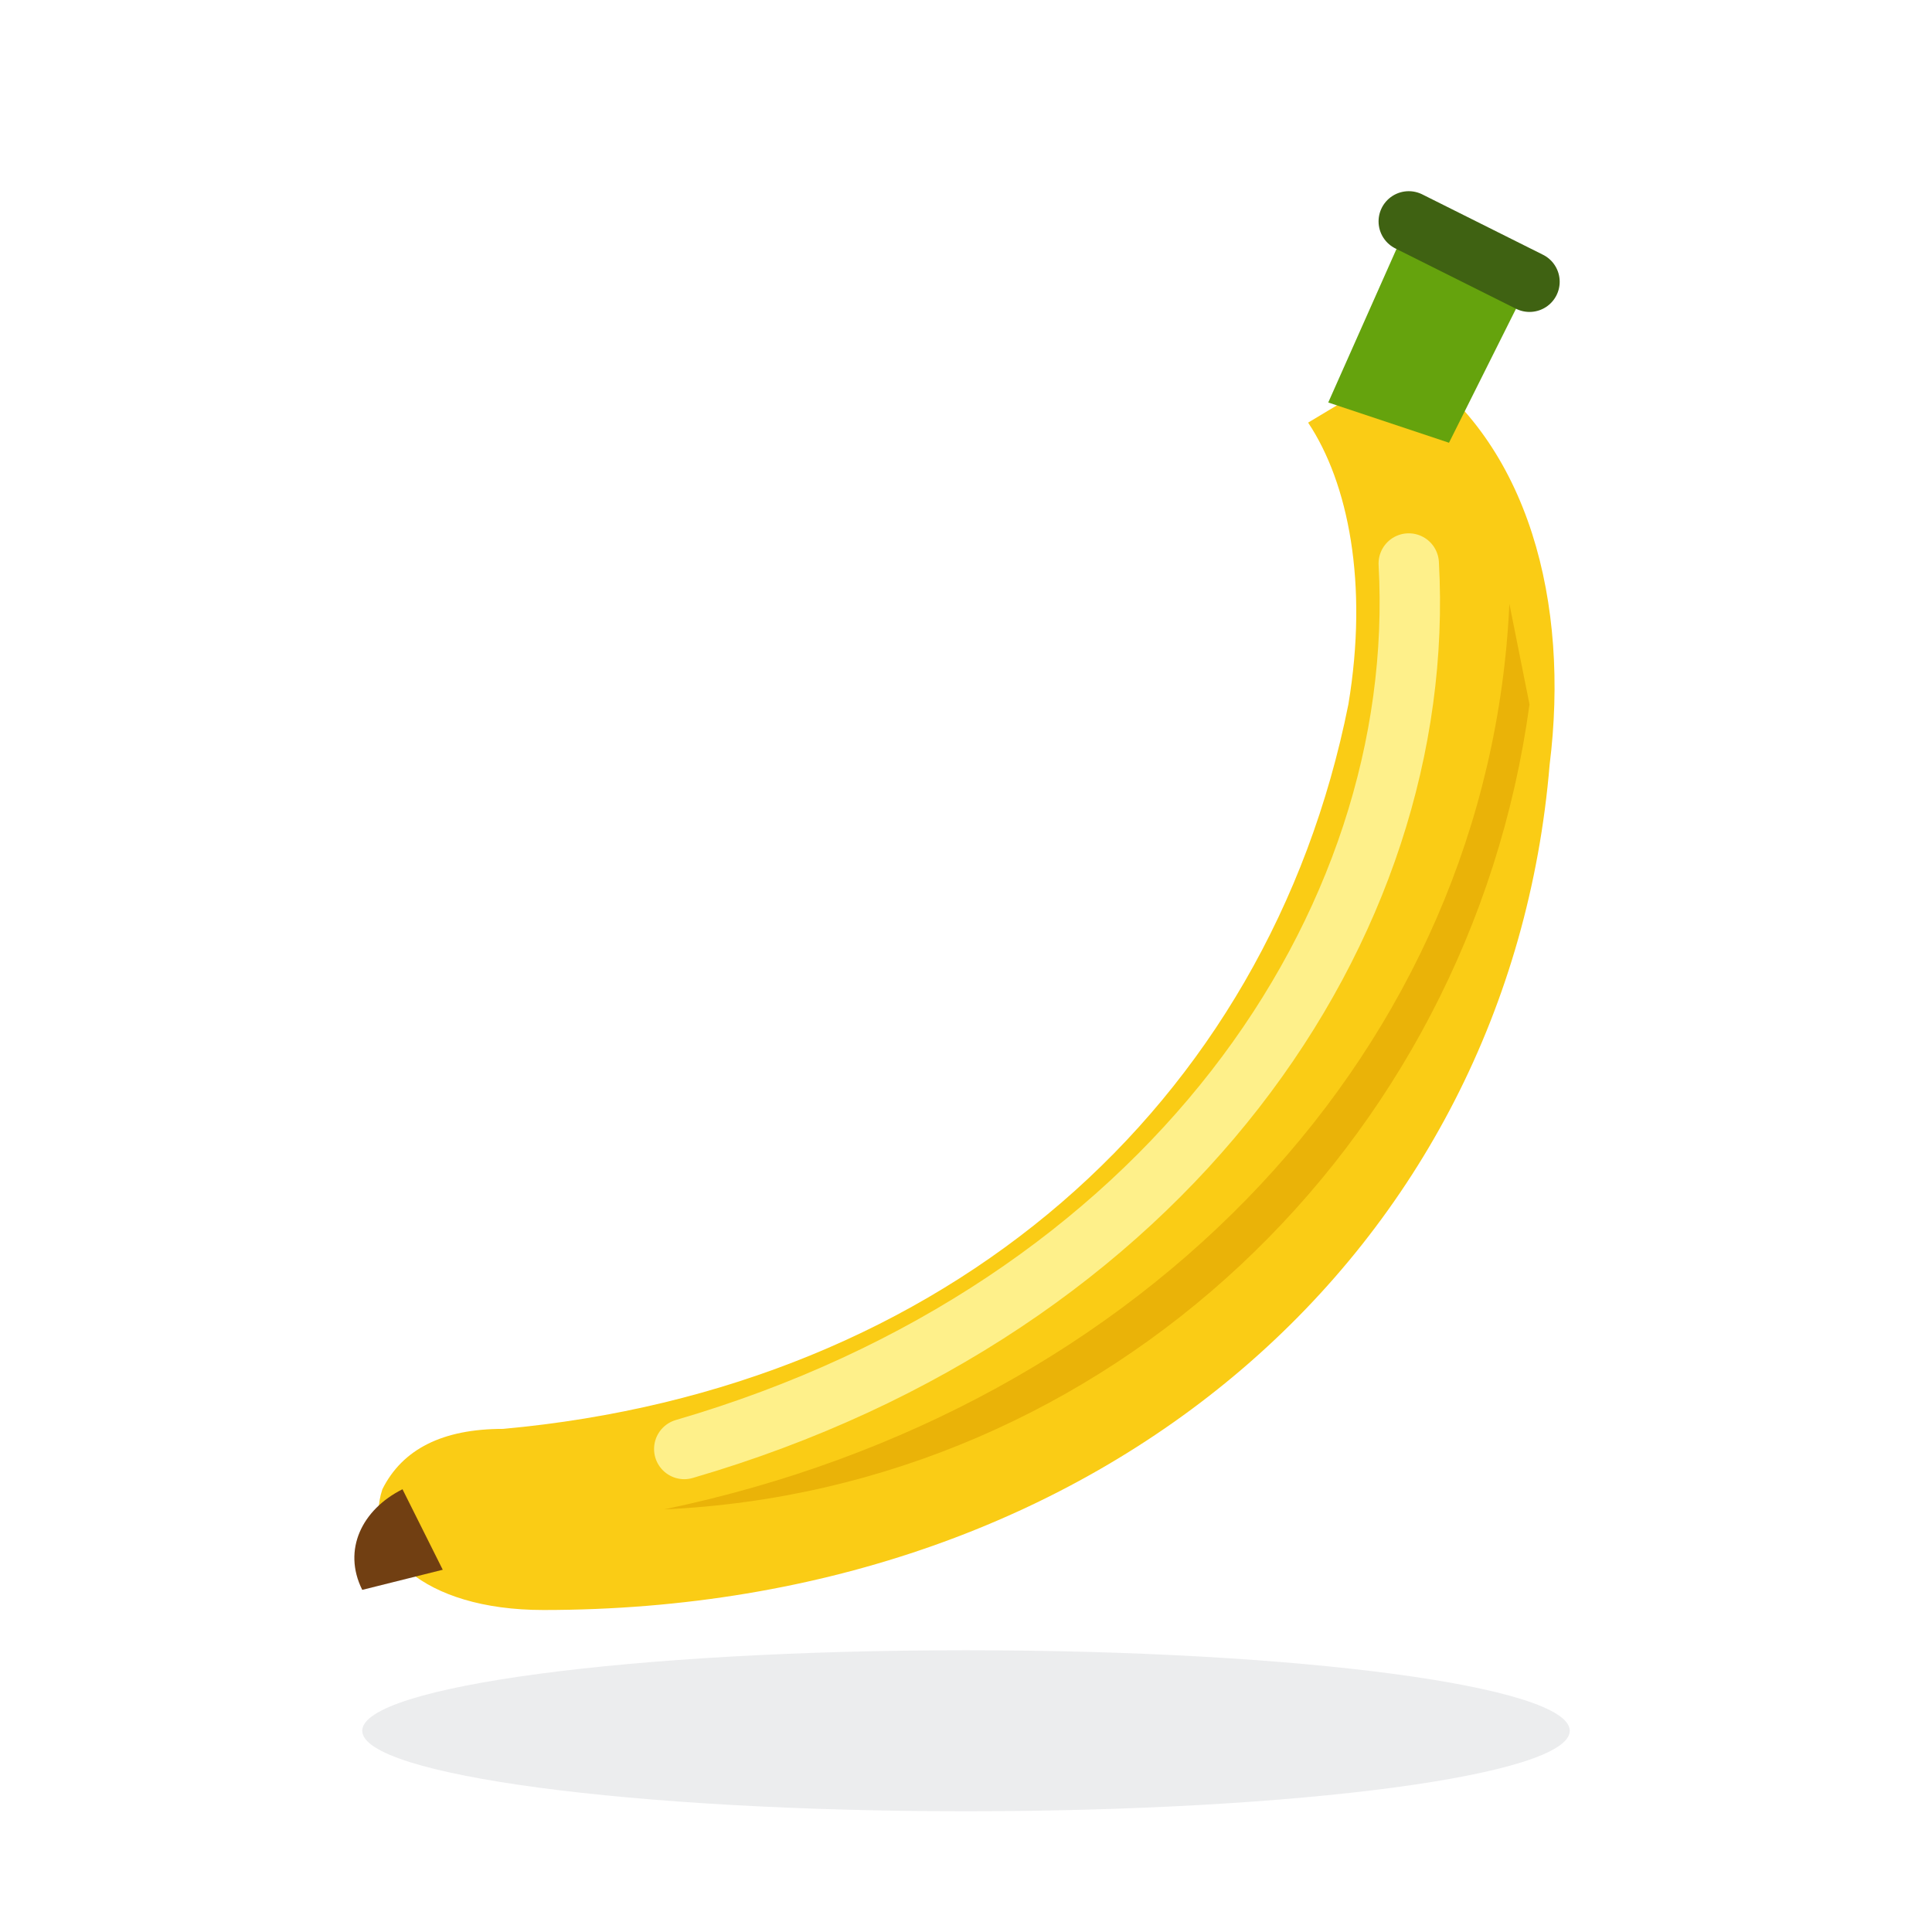
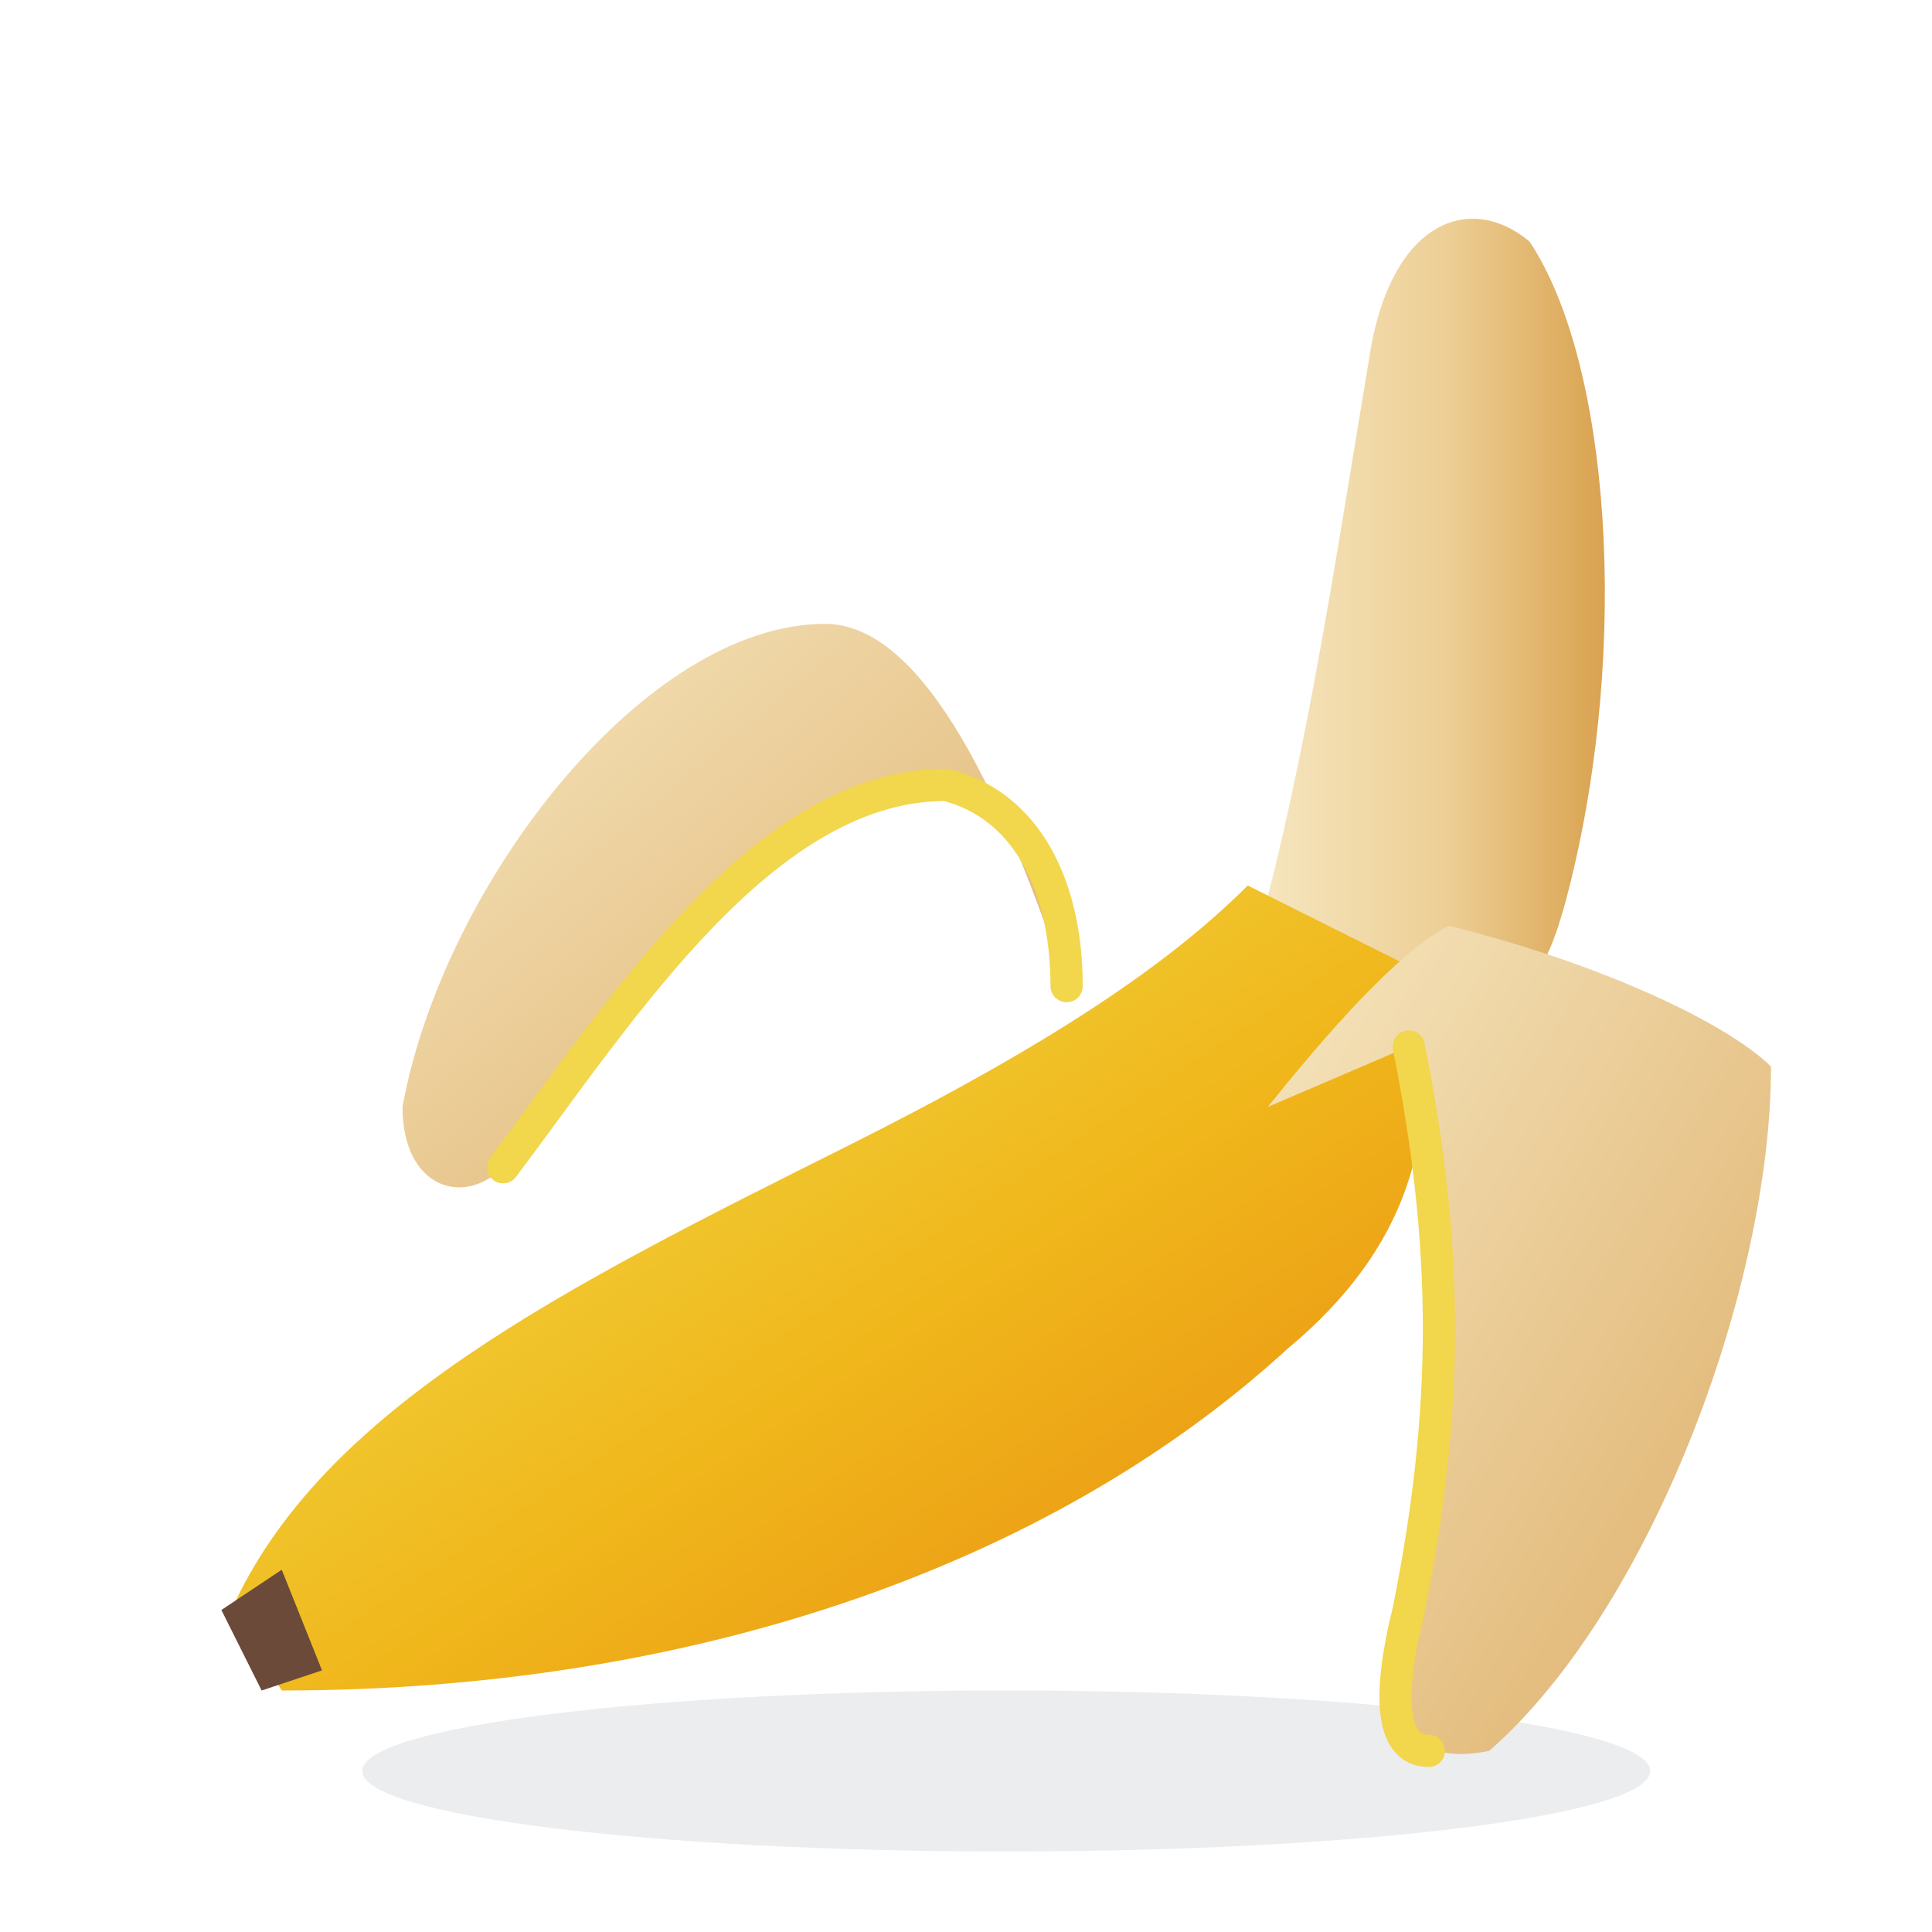
<svg xmlns="http://www.w3.org/2000/svg" viewBox="0 0 96 96" width="96" height="96">
-   <ellipse cx="48" cy="86" rx="30" ry="4" fill="#0F172A" opacity=".08" />
-   <path d="M70 18c6 4 8 12 7 20-2 24-22 42-50 42-6 0-9-3-8-6 1-2 3-3 6-3 22-2 38-16 42-36 1-6 0-11-2-14z" fill="#FACC15" />
-   <path d="M75 30c-1 22-18 40-42 45 22-1 40-18 43-40z" fill="#EAB308" />
-   <path d="M70 28c1 18-12 37-36 44" stroke="#FEF08A" stroke-width="3" fill="none" stroke-linecap="round" />
-   <path d="M66 20l4-9 6 3-4 8z" fill="#65A30D" />
-   <path d="M70 11l6 3" stroke="#3F6212" stroke-width="3" stroke-linecap="round" />
-   <path d="M20 74c-2 1-3 3-2 5l4-1z" fill="#713F12" />
+   <defs>
+     <linearGradient id="pl-piel" x1="0" y1="0" x2="1" y2="1">
+       <stop offset="0" stop-color="#F2E65A" />
+       <stop offset=".55" stop-color="#F0B71B" />
+       <stop offset="1" stop-color="#E8870F" />
+     </linearGradient>
+     <linearGradient id="pl-pulpa" x1="0" y1="0" x2="1" y2="0">
+       <stop offset="0" stop-color="#F8ECCB" />
+       <stop offset=".6" stop-color="#EDCF96" />
+       <stop offset="1" stop-color="#D9A24F" />
+     </linearGradient>
+     <linearGradient id="pl-solapa" x1="0" y1="0" x2="1" y2="1">
+       <stop offset="0" stop-color="#F6E6BF" />
+       <stop offset="1" stop-color="#DDAE68" />
+     </linearGradient>
+   </defs>
+   <ellipse cx="50" cy="88" rx="32" ry="4" fill="#0F172A" opacity=".08" />
+   <path d="M60 54C64 44 66 30 68 18c1-7 5-8.5 8-6 4 6 5 20 2 32-1 4-2 6-5 6z" fill="url(#pl-pulpa)" />
+   <path d="M53 49C50 40 46 31 41 31c-9 0-19 13-21 24 0 4 3 5 5 3 6-8 13-19 22-19 4 1 6 5 6 10z" fill="url(#pl-solapa)" />
+   <path d="M25 58c6-8 13-19 22-19 4 1 6 5 6 10" stroke="#F2D64B" stroke-width="1.6" fill="none" stroke-linecap="round" />
+   <path d="M11.5 80C16 70 28 64 42 57c10-5 16-9 20-13l8 4c2 8 0 14-6 19-12 11-30 17-50 17z" fill="url(#pl-piel)" />
+   <path d="M63 55c4-5 7-8 9-9 8 2 14 5 16 7 0 11-6 27-14 34-5 1-5-3-4-7 2-10 2-18 0-28z" fill="url(#pl-solapa)" />
+   <path d="M70 52c2 10 2 18 0 28-1 4-1 7 1 7" stroke="#F2D64B" stroke-width="1.6" fill="none" stroke-linecap="round" />
+   <path d="M11 80l3-2 2 5-3 1z" fill="#6B4A3A" />
</svg>
